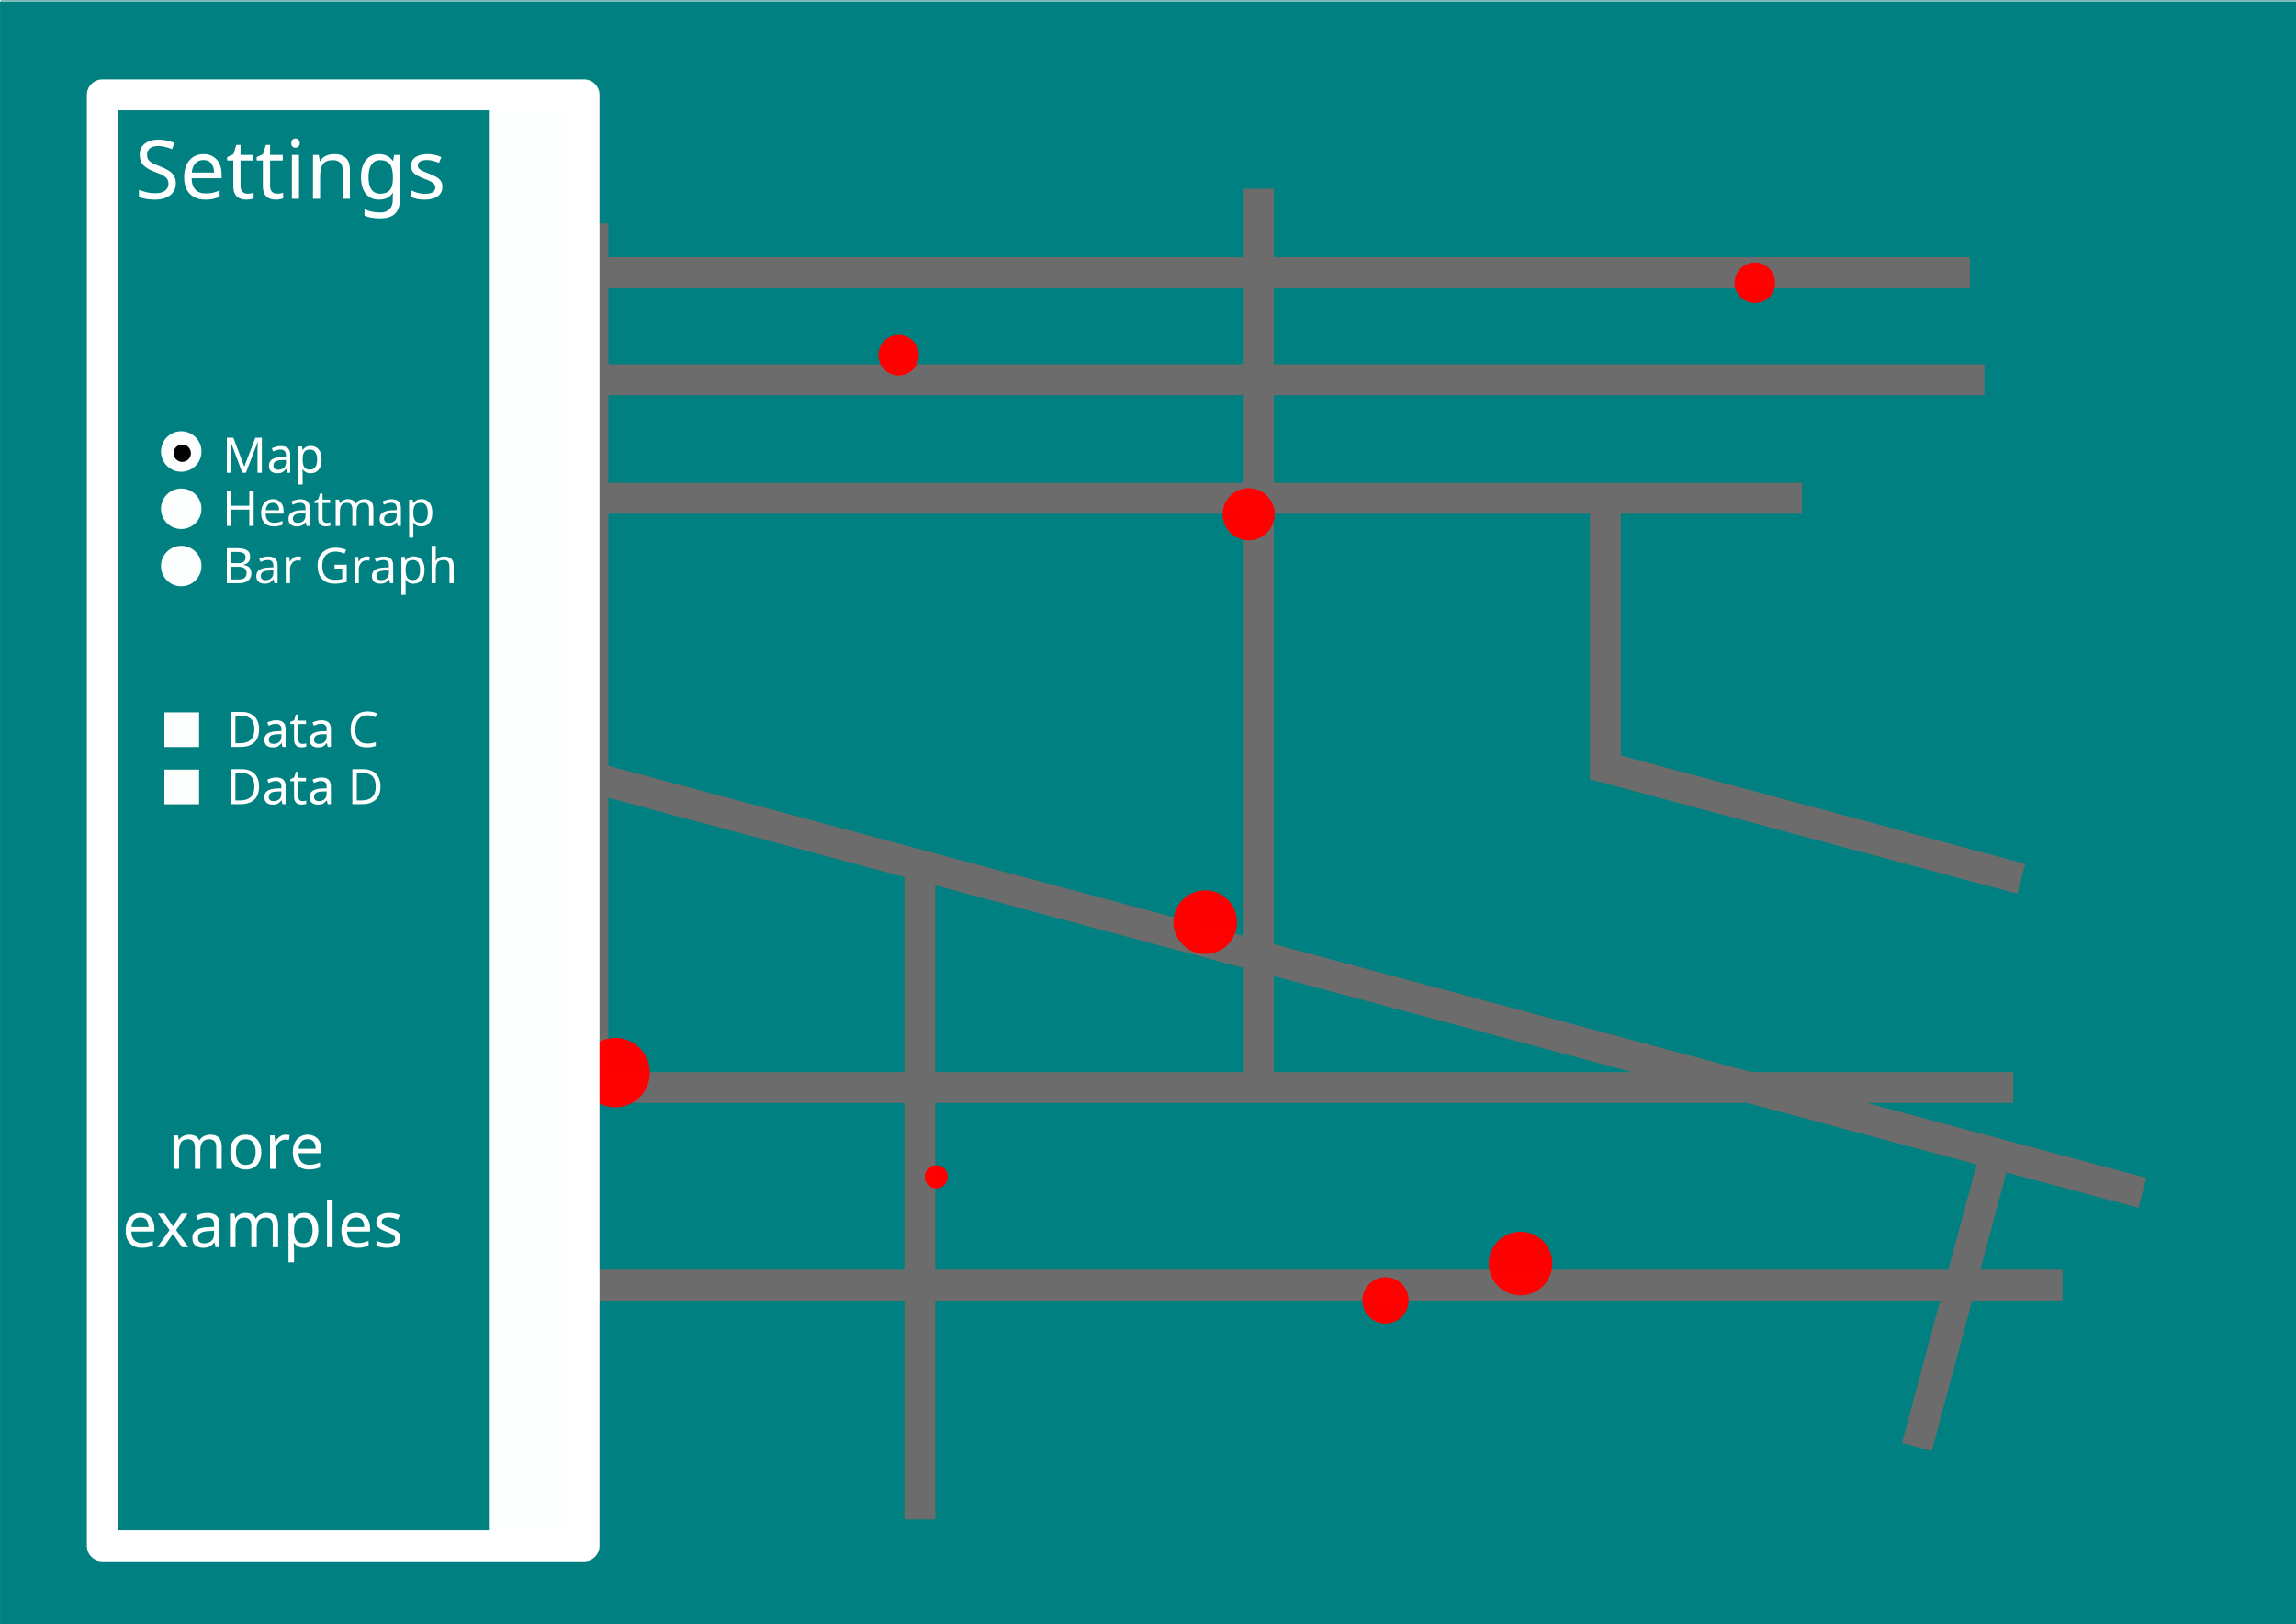
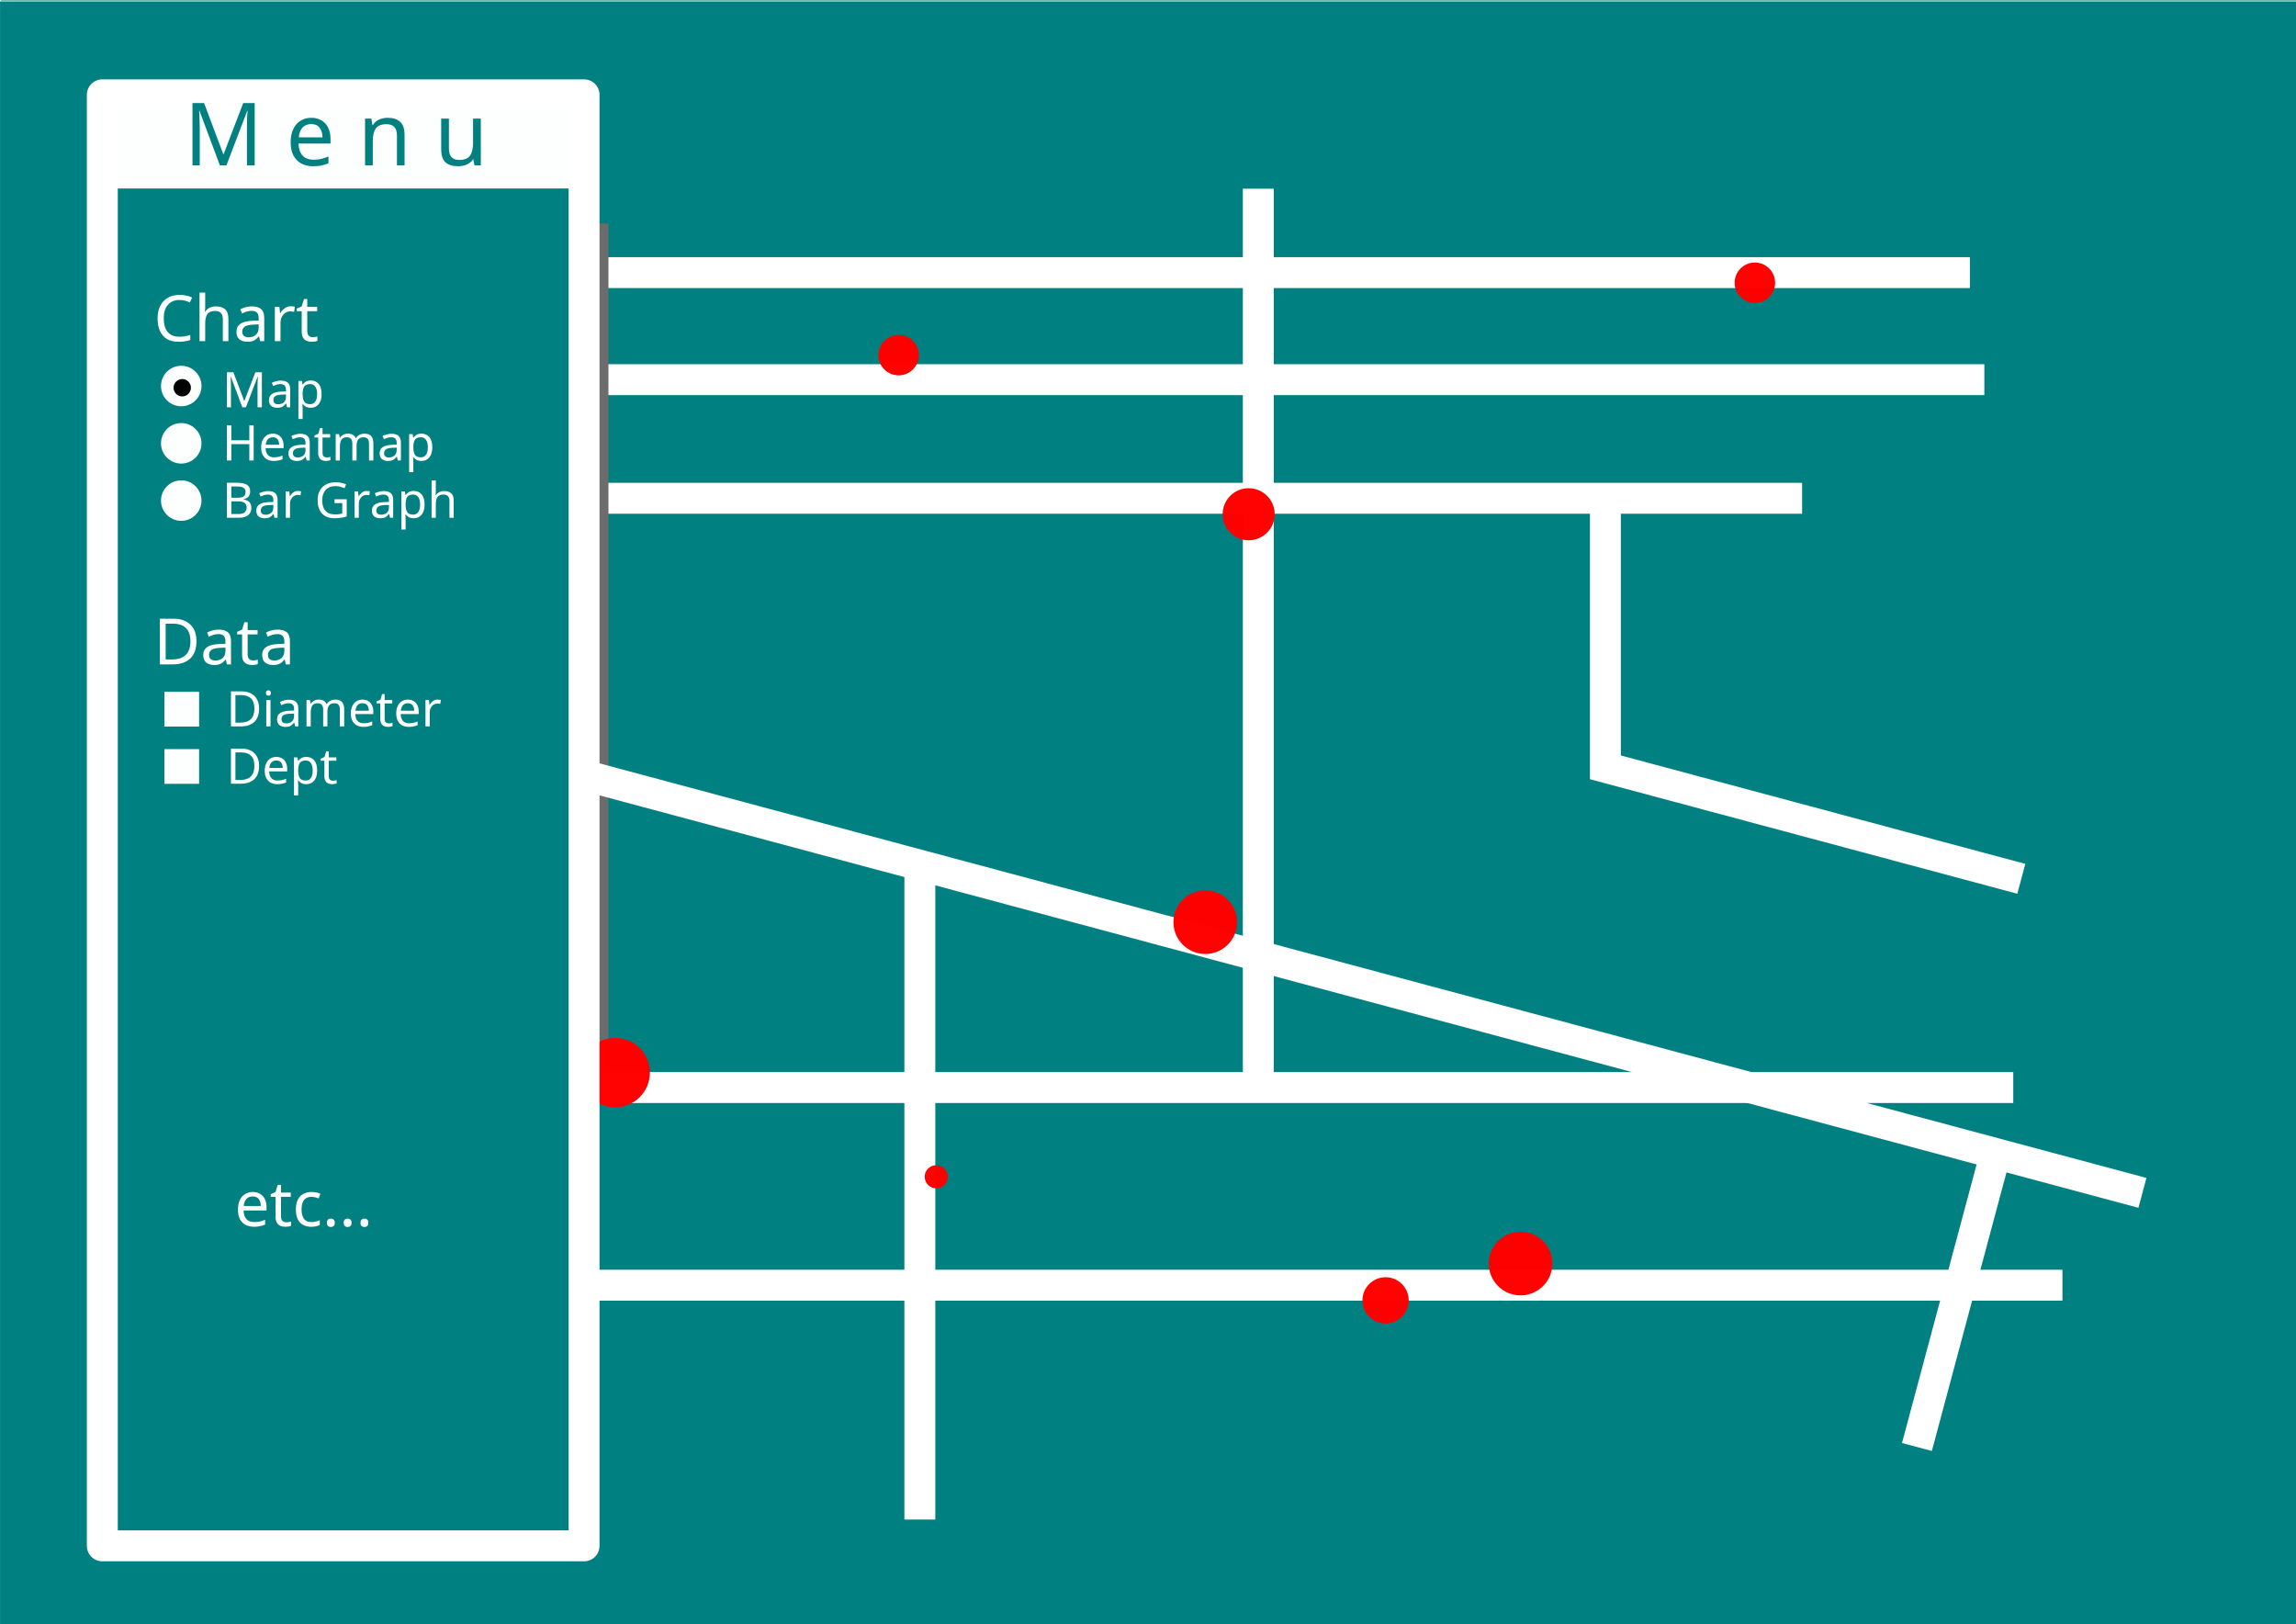
<svg xmlns="http://www.w3.org/2000/svg" width="297mm" height="210mm" viewBox="0 0 297 210" version="1.1" id="svg8">
  <defs id="defs2">
    <marker orient="auto" refY="0.0" refX="0.0" id="Arrow1Lstart" style="overflow:visible">
      <path id="path961" d="M 0.0,0.0 L 5.0,-5.0 L -12.5,0.0 L 5.0,5.0 L 0.0,0.0 z " style="fill-rule:evenodd;stroke:#000000;stroke-width:1.0pt" transform="scale(0.8) translate(12.5,0)" />
    </marker>
  </defs>
  <g id="layer1" transform="translate(0,-87)" style="display:inline">
    <rect style="fill:#008080;fill-opacity:1;stroke:none;stroke-width:0.499;stroke-miterlimit:4;stroke-dasharray:none;stroke-dashoffset:0;stroke-opacity:1" id="rect817" width="299.49" height="212.996" x="0.024" y="87.034" />
    <text xml:space="preserve" style="font-style:normal;font-weight:normal;font-size:22.051px;line-height:1.25;font-family:sans-serif;letter-spacing:0px;word-spacing:0px;fill:none;fill-opacity:1;stroke:#6c6c6c;stroke-width:4;stroke-miterlimit:4;stroke-dasharray:none;stroke-opacity:1" x="52.841" y="205.747" id="text821">
      <tspan id="tspan819" x="52.841" y="205.747" style="fill:none;stroke-width:4;stroke-miterlimit:4;stroke-dasharray:none;stroke:#6c6c6c;stroke-opacity:1;fill-opacity:1">Data</tspan>
    </text>
    <text id="text825" y="205.656" x="206.039" style="font-style:normal;font-weight:normal;font-size:22.051px;line-height:1.25;font-family:sans-serif;letter-spacing:0px;word-spacing:0px;fill:none;fill-opacity:1;stroke:#6c6c6c;stroke-width:4;stroke-miterlimit:4;stroke-dasharray:none;stroke-opacity:1" xml:space="preserve">
      <tspan style="fill:none;stroke-width:4;stroke-miterlimit:4;stroke-dasharray:none;stroke:#6c6c6c;stroke-opacity:1;fill-opacity:1" y="205.656" x="206.039" id="tspan823">Nav</tspan>
    </text>
  </g>
  <g id="layer2">
    <rect style="fill:#008080;fill-opacity:1;stroke:none;stroke-width:0.5;stroke-miterlimit:4;stroke-dasharray:none;stroke-dashoffset:0;stroke-opacity:1" id="rect868" width="299.49" height="212.996" x="0.024" y="0.034" />
-     <path style="fill:none;stroke:#6c6c6c;stroke-width:4;stroke-linecap:butt;stroke-linejoin:miter;stroke-opacity:1;stroke-miterlimit:4;stroke-dasharray:none;fill-opacity:1" d="m 33.676,35.259 h 221.139" id="path872" />
-     <path style="fill:none;stroke:#6c6c6c;stroke-width:4;stroke-linecap:butt;stroke-linejoin:miter;stroke-opacity:1;stroke-miterlimit:4;stroke-dasharray:none;fill-opacity:1" d="M 34.424,49.104 H 256.686" id="path874" />
-     <path style="fill:none;stroke:#6c6c6c;stroke-width:4;stroke-linecap:butt;stroke-linejoin:miter;stroke-opacity:1;stroke-miterlimit:4;stroke-dasharray:none;fill-opacity:1" d="M 34.424,64.445 H 233.112" id="path876" />
+     <path style="fill:none;stroke:#ffffff;stroke-width:4;stroke-linecap:butt;stroke-linejoin:miter;stroke-opacity:1;stroke-miterlimit:4;stroke-dasharray:none;fill-opacity:1" d="m 33.676,35.259 h 221.139" id="path872" />
+     <path style="fill:none;stroke:#ffffff;stroke-width:4;stroke-linecap:butt;stroke-linejoin:miter;stroke-opacity:1;stroke-miterlimit:4;stroke-dasharray:none;fill-opacity:1" d="M 34.424,49.104 H 256.686" id="path874" />
+     <path style="fill:none;stroke:#ffffff;stroke-width:4;stroke-linecap:butt;stroke-linejoin:miter;stroke-opacity:1;stroke-miterlimit:4;stroke-dasharray:none;fill-opacity:1" d="M 34.424,64.445 H 233.112" id="path876" />
    <path style="fill:none;stroke:#6c6c6c;stroke-width:4;stroke-linecap:butt;stroke-linejoin:miter;stroke-opacity:1;stroke-miterlimit:4;stroke-dasharray:none;fill-opacity:1" d="M 76.706,28.898 V 141.9" id="path878" />
-     <path style="fill:none;stroke:#6c6c6c;stroke-width:4;stroke-linecap:butt;stroke-linejoin:miter;stroke-opacity:1;stroke-miterlimit:4;stroke-dasharray:none;fill-opacity:1" d="M 162.767,24.408 V 140.029" id="path880" />
-     <path style="fill:none;stroke:#6c6c6c;stroke-width:4;stroke-linecap:butt;stroke-linejoin:miter;stroke-opacity:1;stroke-miterlimit:4;stroke-dasharray:none;fill-opacity:1" d="m 70.345,98.869 155.958,41.789 -184.396,0" id="path882" />
-     <path style="fill:none;stroke:#6c6c6c;stroke-width:4;stroke-linecap:butt;stroke-linejoin:miter;stroke-opacity:1;stroke-miterlimit:4;stroke-dasharray:none;fill-opacity:1" d="m 118.988,111.966 v 84.564" id="path884" />
-     <path style="fill:none;stroke:#6c6c6c;stroke-width:4;stroke-linecap:butt;stroke-linejoin:miter;stroke-opacity:1;stroke-miterlimit:4;stroke-dasharray:none;fill-opacity:1" d="m 260.427,140.658 h -34.124 l 50.833,13.621" id="path886" />
-     <path style="fill:none;stroke:#6c6c6c;stroke-width:4;stroke-linecap:butt;stroke-linejoin:miter;stroke-opacity:1;stroke-miterlimit:4;stroke-dasharray:none;fill-opacity:1" d="m 258.182,149.009 -10.218,38.135" id="path888" />
-     <path style="fill:none;stroke:#6c6c6c;stroke-width:4;stroke-linecap:butt;stroke-linejoin:miter;stroke-opacity:1;stroke-miterlimit:4;stroke-dasharray:none;fill-opacity:1" d="M 266.788,166.221 H 48.643" id="path890" />
-     <path style="fill:none;stroke:#6c6c6c;stroke-width:4;stroke-linecap:butt;stroke-linejoin:miter;stroke-opacity:1;stroke-miterlimit:4;stroke-dasharray:none;fill-opacity:1" d="M 207.668,64.445 V 99.244 L 261.47,113.66" id="path892" />
+     <path style="fill:none;stroke:#ffffff;stroke-width:4;stroke-linecap:butt;stroke-linejoin:miter;stroke-opacity:1;stroke-miterlimit:4;stroke-dasharray:none;fill-opacity:1" d="M 162.767,24.408 V 140.029" id="path880" />
+     <path style="fill:none;stroke:#ffffff;stroke-width:4;stroke-linecap:butt;stroke-linejoin:miter;stroke-opacity:1;stroke-miterlimit:4;stroke-dasharray:none;fill-opacity:1" d="m 70.345,98.869 155.958,41.789 -184.396,0" id="path882" />
+     <path style="fill:none;stroke:#ffffff;stroke-width:4;stroke-linecap:butt;stroke-linejoin:miter;stroke-opacity:1;stroke-miterlimit:4;stroke-dasharray:none;fill-opacity:1" d="m 118.988,111.966 v 84.564" id="path884" />
+     <path style="fill:none;stroke:#ffffff;stroke-width:4;stroke-linecap:butt;stroke-linejoin:miter;stroke-opacity:1;stroke-miterlimit:4;stroke-dasharray:none;fill-opacity:1" d="m 260.427,140.658 h -34.124 l 50.833,13.621" id="path886" />
+     <path style="fill:none;stroke:#ffffff;stroke-width:4;stroke-linecap:butt;stroke-linejoin:miter;stroke-opacity:1;stroke-miterlimit:4;stroke-dasharray:none;fill-opacity:1" d="m 258.182,149.009 -10.218,38.135" id="path888" />
+     <path style="fill:none;stroke:#ffffff;stroke-width:4;stroke-linecap:butt;stroke-linejoin:miter;stroke-opacity:1;stroke-miterlimit:4;stroke-dasharray:none;fill-opacity:1" d="M 266.788,166.221 H 48.643" id="path890" />
+     <path style="fill:none;stroke:#ffffff;stroke-width:4;stroke-linecap:butt;stroke-linejoin:miter;stroke-opacity:1;stroke-miterlimit:4;stroke-dasharray:none;fill-opacity:1" d="M 207.668,64.445 V 99.244 L 261.47,113.66" id="path892" />
    <circle style="fill:#ff0000;fill-opacity:0.99;stroke:none;stroke-width:4;stroke-linejoin:round;stroke-miterlimit:4;stroke-dasharray:none;stroke-dashoffset:0;stroke-opacity:1" id="path894" cx="179.231" cy="168.183" r="2.993" />
    <circle r="4.116" cy="163.42" cx="196.693" id="circle898" style="fill:#ff0000;fill-opacity:0.99;stroke:none;stroke-width:5.5;stroke-linejoin:round;stroke-miterlimit:4;stroke-dasharray:none;stroke-dashoffset:0;stroke-opacity:1" />
    <circle style="fill:#ff0000;fill-opacity:0.99;stroke:none;stroke-width:5.5;stroke-linejoin:round;stroke-miterlimit:4;stroke-dasharray:none;stroke-dashoffset:0;stroke-opacity:1" id="circle900" cx="155.908" cy="119.268" r="4.116" />
    <circle r="1.497" cy="152.195" cx="121.109" id="circle902" style="fill:#ff0000;fill-opacity:0.99;stroke:none;stroke-width:2;stroke-linejoin:round;stroke-miterlimit:4;stroke-dasharray:none;stroke-dashoffset:0;stroke-opacity:1" />
    <circle r="3.368" cy="66.509" cx="161.521" id="circle904" style="fill:#ff0000;fill-opacity:0.99;stroke:none;stroke-width:4.5;stroke-linejoin:round;stroke-miterlimit:4;stroke-dasharray:none;stroke-dashoffset:0;stroke-opacity:1" />
    <circle r="4.116" cy="61.644" cx="66.699" id="circle906" style="fill:#ff0000;fill-opacity:0.99;stroke:none;stroke-width:5.5;stroke-linejoin:round;stroke-miterlimit:4;stroke-dasharray:none;stroke-dashoffset:0;stroke-opacity:1" />
    <circle style="fill:#ff0000;fill-opacity:0.99;stroke:none;stroke-width:3.5;stroke-linejoin:round;stroke-miterlimit:4;stroke-dasharray:none;stroke-dashoffset:0;stroke-opacity:1" id="circle908" cx="116.245" cy="45.929" r="2.619" />
    <circle r="2.619" cy="36.574" cx="227.002" id="circle910" style="fill:#ff0000;fill-opacity:0.99;stroke:none;stroke-width:3.5;stroke-linejoin:round;stroke-miterlimit:4;stroke-dasharray:none;stroke-dashoffset:0;stroke-opacity:1" />
    <circle style="fill:#ff0000;fill-opacity:0.99;stroke:none;stroke-width:6;stroke-linejoin:round;stroke-miterlimit:4;stroke-dasharray:none;stroke-dashoffset:0;stroke-opacity:1" id="circle912" cx="79.576" cy="138.725" r="4.49" />
-     <rect style="fill:#008080;fill-opacity:1;stroke:#ffffff;stroke-width:4;stroke-linejoin:round;stroke-miterlimit:4;stroke-dasharray:none;stroke-dashoffset:0;stroke-opacity:1" id="rect870" width="62.318" height="187.667" x="13.234" y="12.263" />
-     <rect style="fill:#ffffff;fill-opacity:0.99;stroke:none;stroke-width:4;stroke-linejoin:round;stroke-miterlimit:4;stroke-dasharray:none;stroke-dashoffset:0;stroke-opacity:1" id="rect933" width="12.316" height="187.869" x="63.236" y="12.06" />
-     <text xml:space="preserve" style="font-style:normal;font-weight:normal;font-size:10.583px;line-height:1.25;font-family:sans-serif;letter-spacing:0px;word-spacing:0px;fill:#ffffff;fill-opacity:1;stroke:none;stroke-width:0.265;" x="17.431" y="25.712" id="text937">
-       <tspan id="tspan935" x="17.431" y="25.712" style="stroke-width:0.265;fill:#ffffff;">Settings</tspan>
+     <g id="g4210">
+       <rect y="12.263" x="13.234" height="187.667" width="62.318" id="rect870" style="fill:#008080;fill-opacity:1;stroke:#ffffff;stroke-width:4;stroke-linejoin:round;stroke-miterlimit:4;stroke-dasharray:none;stroke-dashoffset:0;stroke-opacity:1" />
+       <rect transform="rotate(90)" y="-75.407" x="12.06" height="61.772" width="12.316" id="rect933" style="fill:#ffffff;fill-opacity:0.99;stroke:none;stroke-width:2.294;stroke-linejoin:round;stroke-miterlimit:4;stroke-dasharray:none;stroke-dashoffset:0;stroke-opacity:1" />
+       <text xml:space="preserve" style="font-style:normal;font-weight:normal;font-size:11.284px;line-height:1.25;font-family:sans-serif;letter-spacing:0px;word-spacing:0px;fill:#008080;fill-opacity:1;stroke:none;stroke-width:0.282" x="23.805" y="21.389" id="text4177">
+         <tspan id="tspan4175" x="23.805" y="21.389" style="fill:#008080;stroke-width:0.282">M e n u</tspan>
+       </text>
+     </g>
+     <text xml:space="preserve" style="font-style:normal;font-weight:normal;font-size:8.264px;line-height:1.25;font-family:sans-serif;letter-spacing:0px;word-spacing:0px;fill:#ffffff;fill-opacity:1;stroke:none;stroke-width:0.207" x="19.884" y="44.122" id="text937">
+       <tspan id="tspan935" x="19.884" y="44.122" style="fill:#ffffff;stroke-width:0.207">Chart</tspan>
    </text>
-     <text xml:space="preserve" style="font-style:normal;font-weight:normal;font-size:6.35px;line-height:1.25;font-family:sans-serif;letter-spacing:0px;word-spacing:0px;fill:#ffffff;fill-opacity:1;stroke:none;stroke-width:0.265" x="28.736" y="61.142" id="text941">
-       <tspan id="tspan939" x="28.736" y="61.142" style="font-size:6.35px;fill:#ffffff;stroke-width:0.265">Map</tspan>
+     <text xml:space="preserve" style="font-style:normal;font-weight:normal;font-size:6.35px;line-height:1.25;font-family:sans-serif;letter-spacing:0px;word-spacing:0px;fill:#ffffff;fill-opacity:1;stroke:none;stroke-width:0.265" x="28.736" y="52.675" id="text941">
+       <tspan id="tspan939" x="28.736" y="52.675" style="font-size:6.35px;fill:#ffffff;stroke-width:0.265">Map</tspan>
    </text>
-     <text id="text945" y="68.021" x="28.736" style="font-style:normal;font-weight:normal;font-size:6.35px;line-height:1.25;font-family:sans-serif;letter-spacing:0px;word-spacing:0px;fill:#ffffff;fill-opacity:1;stroke:none;stroke-width:0.265" xml:space="preserve">
-       <tspan style="font-size:6.35px;fill:#ffffff;stroke-width:0.265" y="68.021" x="28.736" id="tspan955">Heatmap</tspan>
+     <text id="text945" y="59.554" x="28.736" style="font-style:normal;font-weight:normal;font-size:6.35px;line-height:1.25;font-family:sans-serif;letter-spacing:0px;word-spacing:0px;fill:#ffffff;fill-opacity:1;stroke:none;stroke-width:0.265" xml:space="preserve">
+       <tspan style="font-size:6.35px;fill:#ffffff;stroke-width:0.265" y="59.554" x="28.736" id="tspan955">Heatmap</tspan>
    </text>
-     <text xml:space="preserve" style="font-style:normal;font-weight:normal;font-size:6.35px;line-height:1.25;font-family:sans-serif;letter-spacing:0px;word-spacing:0px;fill:#ffffff;fill-opacity:1;stroke:none;stroke-width:0.265" x="29.266" y="96.596" id="text949">
-       <tspan id="tspan947" x="29.266" y="96.596" style="font-size:6.35px;fill:#ffffff;stroke-width:0.265">Data C</tspan>
+     <text xml:space="preserve" style="font-style:normal;font-weight:normal;font-size:6.35px;line-height:1.25;font-family:sans-serif;letter-spacing:0px;word-spacing:0px;fill:#ffffff;fill-opacity:1;stroke:none;stroke-width:0.265" x="29.266" y="93.95" id="text949">
+       <tspan id="tspan947" x="29.266" y="93.95" style="font-size:6.35px;fill:#ffffff;stroke-width:0.265">Diameter</tspan>
    </text>
-     <text id="text953" y="104.004" x="29.266" style="font-style:normal;font-weight:normal;font-size:6.35px;line-height:1.25;font-family:sans-serif;letter-spacing:0px;word-spacing:0px;fill:#ffffff;fill-opacity:1;stroke:none;stroke-width:0.265" xml:space="preserve">
-       <tspan style="font-size:6.35px;fill:#ffffff;stroke-width:0.265" y="104.004" x="29.266" id="tspan951">Data D</tspan>
+     <text id="text953" y="101.358" x="29.266" style="font-style:normal;font-weight:normal;font-size:6.35px;line-height:1.25;font-family:sans-serif;letter-spacing:0px;word-spacing:0px;fill:#ffffff;fill-opacity:1;stroke:none;stroke-width:0.265" xml:space="preserve">
+       <tspan style="font-size:6.35px;fill:#ffffff;stroke-width:0.265" y="101.358" x="29.266" id="tspan951">Dept</tspan>
    </text>
-     <rect style="fill:#ffffff;fill-opacity:0.99;stroke:none;stroke-width:4;stroke-linejoin:round;stroke-miterlimit:4;stroke-dasharray:none;stroke-dashoffset:0;stroke-opacity:1" id="rect959" width="4.49" height="4.49" x="21.264" y="92.123" />
-     <rect y="99.531" x="21.264" height="4.49" width="4.49" id="rect1231" style="fill:#ffffff;fill-opacity:0.99;stroke:none;stroke-width:4;stroke-linejoin:round;stroke-miterlimit:4;stroke-dasharray:none;stroke-dashoffset:0;stroke-opacity:1" />
-     <circle style="fill:#ffffff;fill-opacity:0.99;stroke:none;stroke-width:3.111;stroke-linejoin:round;stroke-miterlimit:4;stroke-dasharray:none;stroke-dashoffset:0;stroke-opacity:1" id="path1233" cx="23.445" cy="58.394" r="2.619" />
-     <circle r="2.619" cy="65.802" cx="23.445" id="circle1235" style="fill:#ffffff;fill-opacity:0.99;stroke:none;stroke-width:3.111;stroke-linejoin:round;stroke-miterlimit:4;stroke-dasharray:none;stroke-dashoffset:0;stroke-opacity:1" />
-     <circle style="fill:#000000;fill-opacity:0.99;stroke:none;stroke-width:2.4;stroke-linejoin:round;stroke-miterlimit:4;stroke-dasharray:none;stroke-dashoffset:0;stroke-opacity:1" id="path1237" cx="23.573" cy="58.613" r="1.123" />
-     <text xml:space="preserve" style="font-style:normal;font-weight:normal;font-size:8.105px;line-height:1.25;font-family:sans-serif;text-align:center;letter-spacing:0px;word-spacing:0px;text-anchor:middle;fill:#ffffff;fill-opacity:1;stroke:none;stroke-width:0.203;" x="39.254" y="151.179" id="text1241">
-       <tspan id="tspan1239" x="39.254" y="151.179" style="text-align:center;text-anchor:middle;stroke-width:0.203;fill:#ffffff;">more</tspan>
-       <tspan x="39.254" y="161.31" style="text-align:center;text-anchor:middle;stroke-width:0.203;fill:#ffffff;" id="tspan1243">examples</tspan>
+     <rect style="fill:#ffffff;fill-opacity:0.99;stroke:none;stroke-width:4;stroke-linejoin:round;stroke-miterlimit:4;stroke-dasharray:none;stroke-dashoffset:0;stroke-opacity:1" id="rect959" width="4.49" height="4.49" x="21.264" y="89.477" />
+     <rect y="96.886" x="21.264" height="4.49" width="4.49" id="rect1231" style="fill:#ffffff;fill-opacity:0.99;stroke:none;stroke-width:4;stroke-linejoin:round;stroke-miterlimit:4;stroke-dasharray:none;stroke-dashoffset:0;stroke-opacity:1" />
+     <circle style="fill:#ffffff;fill-opacity:0.99;stroke:none;stroke-width:3.111;stroke-linejoin:round;stroke-miterlimit:4;stroke-dasharray:none;stroke-dashoffset:0;stroke-opacity:1" id="path1233" cx="23.445" cy="49.927" r="2.619" />
+     <circle r="2.619" cy="57.336" cx="23.445" id="circle1235" style="fill:#ffffff;fill-opacity:0.99;stroke:none;stroke-width:3.111;stroke-linejoin:round;stroke-miterlimit:4;stroke-dasharray:none;stroke-dashoffset:0;stroke-opacity:1" />
+     <circle style="fill:#000000;fill-opacity:0.99;stroke:none;stroke-width:2.4;stroke-linejoin:round;stroke-miterlimit:4;stroke-dasharray:none;stroke-dashoffset:0;stroke-opacity:1" id="path1237" cx="23.573" cy="50.147" r="1.123" />
+     <text xml:space="preserve" style="font-style:normal;font-weight:normal;font-size:8.105px;line-height:1.25;font-family:sans-serif;text-align:center;letter-spacing:0px;word-spacing:0px;text-anchor:middle;fill:#ffffff;fill-opacity:1;stroke:none;stroke-width:0.203" x="44.546" y="158.588" id="text1241">
+       <tspan x="44.546" y="158.588" style="text-align:center;text-anchor:middle;fill:#ffffff;stroke-width:0.203" id="tspan1243">etc...</tspan>
    </text>
    <g id="g3554" transform="translate(198.4376,6.35)">
      <rect style="fill:#008080;fill-opacity:1;stroke:#fffffa;stroke-width:0.115;stroke-miterlimit:4;stroke-dasharray:none;stroke-dashoffset:0;stroke-opacity:0.992" id="rect2907" width="299.49" height="11.315" x="-198.388" y="-17.544" />
      <text id="text2911" y="-7.49" x="-196.272" style="font-style:normal;font-weight:normal;font-size:10.583px;line-height:1.25;font-family:sans-serif;letter-spacing:0px;word-spacing:0px;fill:#fffffd;fill-opacity:1;stroke:none;stroke-width:0.265" xml:space="preserve">
        <tspan style="fill:#fffffd;fill-opacity:1;stroke-width:0.265" y="-7.49" x="-196.272" id="tspan2909">File</tspan>
      </text>
      <text xml:space="preserve" style="font-style:normal;font-weight:normal;font-size:10.583px;line-height:1.25;font-family:sans-serif;letter-spacing:0px;word-spacing:0px;fill:#fffffd;fill-opacity:1;stroke:none;stroke-width:0.265" x="-175.105" y="-7.49" id="text2915">
        <tspan id="tspan2913" x="-175.105" y="-7.49" style="fill:#fffffd;fill-opacity:1;stroke-width:0.265">Mode</tspan>
      </text>
    </g>
-     <text xml:space="preserve" style="font-style:normal;font-weight:normal;font-size:6.35px;line-height:1.25;font-family:sans-serif;letter-spacing:0px;word-spacing:0px;fill:#ffffff;fill-opacity:1;stroke:none;stroke-width:0.265" x="28.736" y="75.429" id="text4173">
-       <tspan id="tspan4171" x="28.736" y="75.429" style="font-size:6.35px;fill:#ffffff;stroke-width:0.265">Bar Graph</tspan>
+     <text xml:space="preserve" style="font-style:normal;font-weight:normal;font-size:6.35px;line-height:1.25;font-family:sans-serif;letter-spacing:0px;word-spacing:0px;fill:#ffffff;fill-opacity:1;stroke:none;stroke-width:0.265" x="28.736" y="66.962" id="text4173">
+       <tspan id="tspan4171" x="28.736" y="66.962" style="font-size:6.35px;fill:#ffffff;stroke-width:0.265">Bar Graph</tspan>
    </text>
-     <circle style="fill:#ffffff;fill-opacity:0.99;stroke:none;stroke-width:3.111;stroke-linejoin:round;stroke-miterlimit:4;stroke-dasharray:none;stroke-dashoffset:0;stroke-opacity:1" id="circle4175" cx="23.445" cy="73.211" r="2.619" />
+     <circle style="fill:#ffffff;fill-opacity:0.99;stroke:none;stroke-width:3.111;stroke-linejoin:round;stroke-miterlimit:4;stroke-dasharray:none;stroke-dashoffset:0;stroke-opacity:1" id="circle4175" cx="23.445" cy="64.744" r="2.619" />
+     <text id="text4171" y="85.926" x="19.884" style="font-style:normal;font-weight:normal;font-size:8.264px;line-height:1.25;font-family:sans-serif;letter-spacing:0px;word-spacing:0px;fill:#ffffff;fill-opacity:1;stroke:none;stroke-width:0.207" xml:space="preserve">
+       <tspan style="fill:#ffffff;stroke-width:0.207" y="85.926" x="19.884" id="tspan4169">Data</tspan>
+     </text>
  </g>
</svg>
